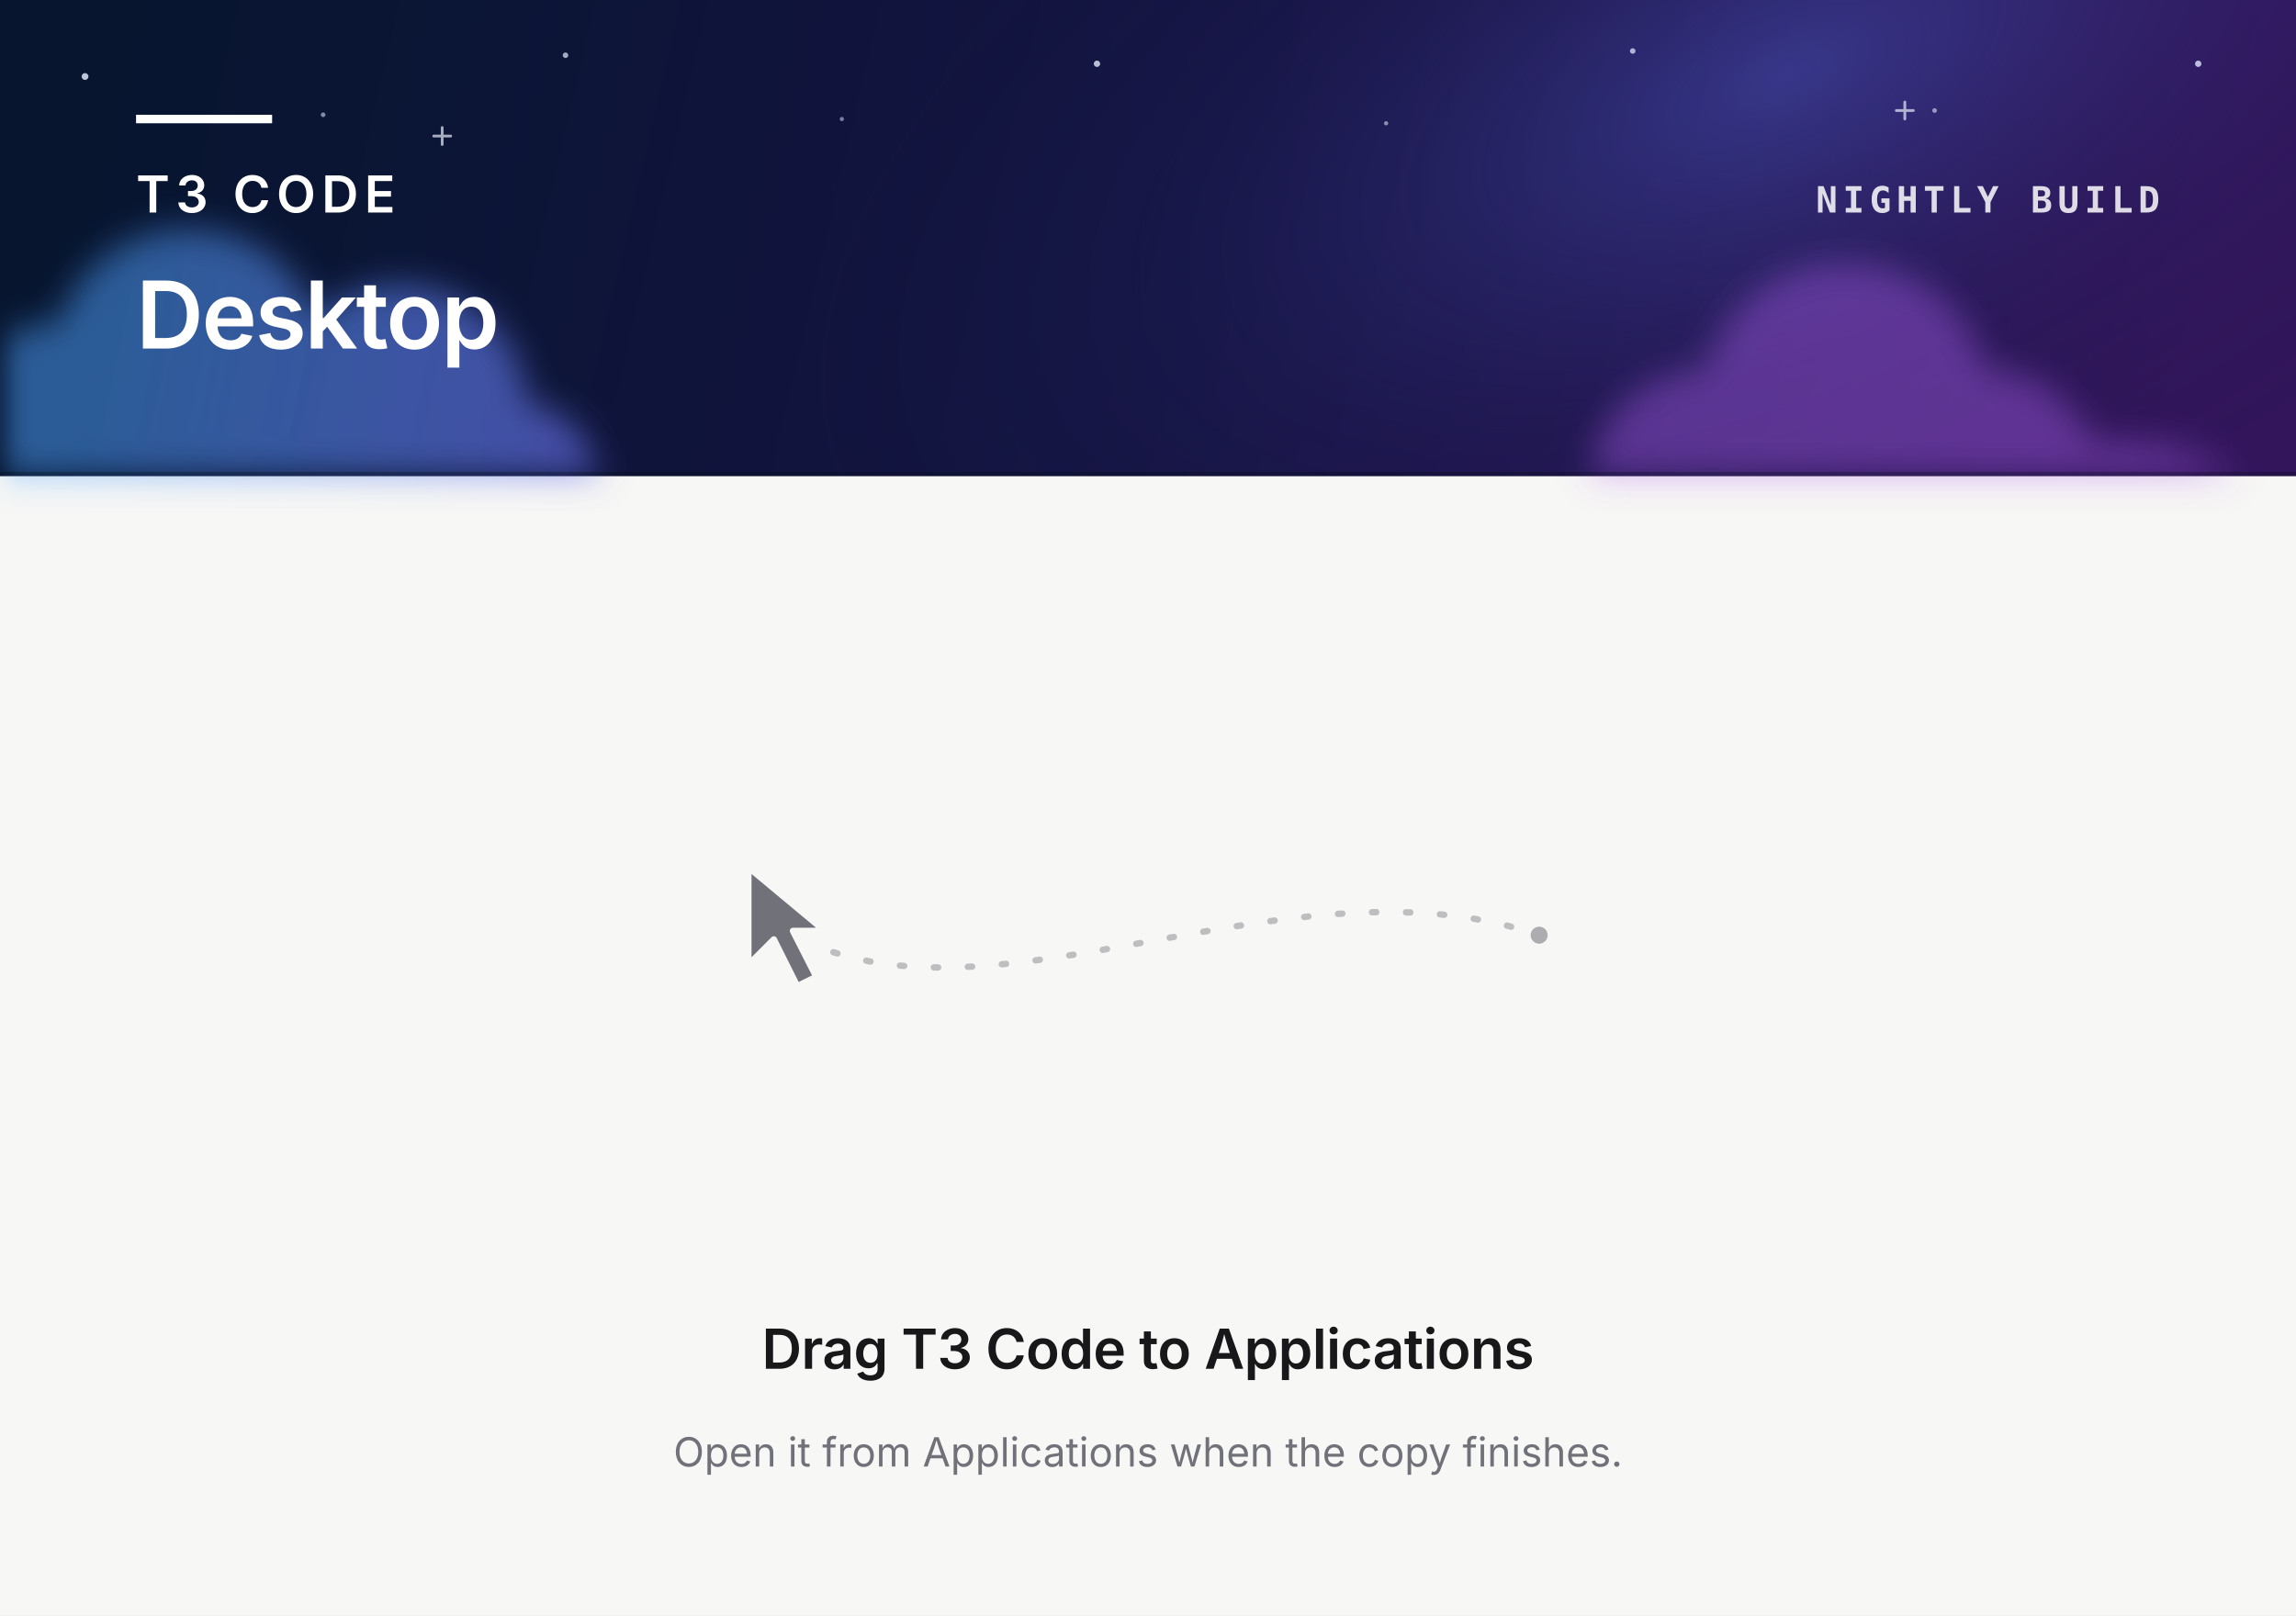
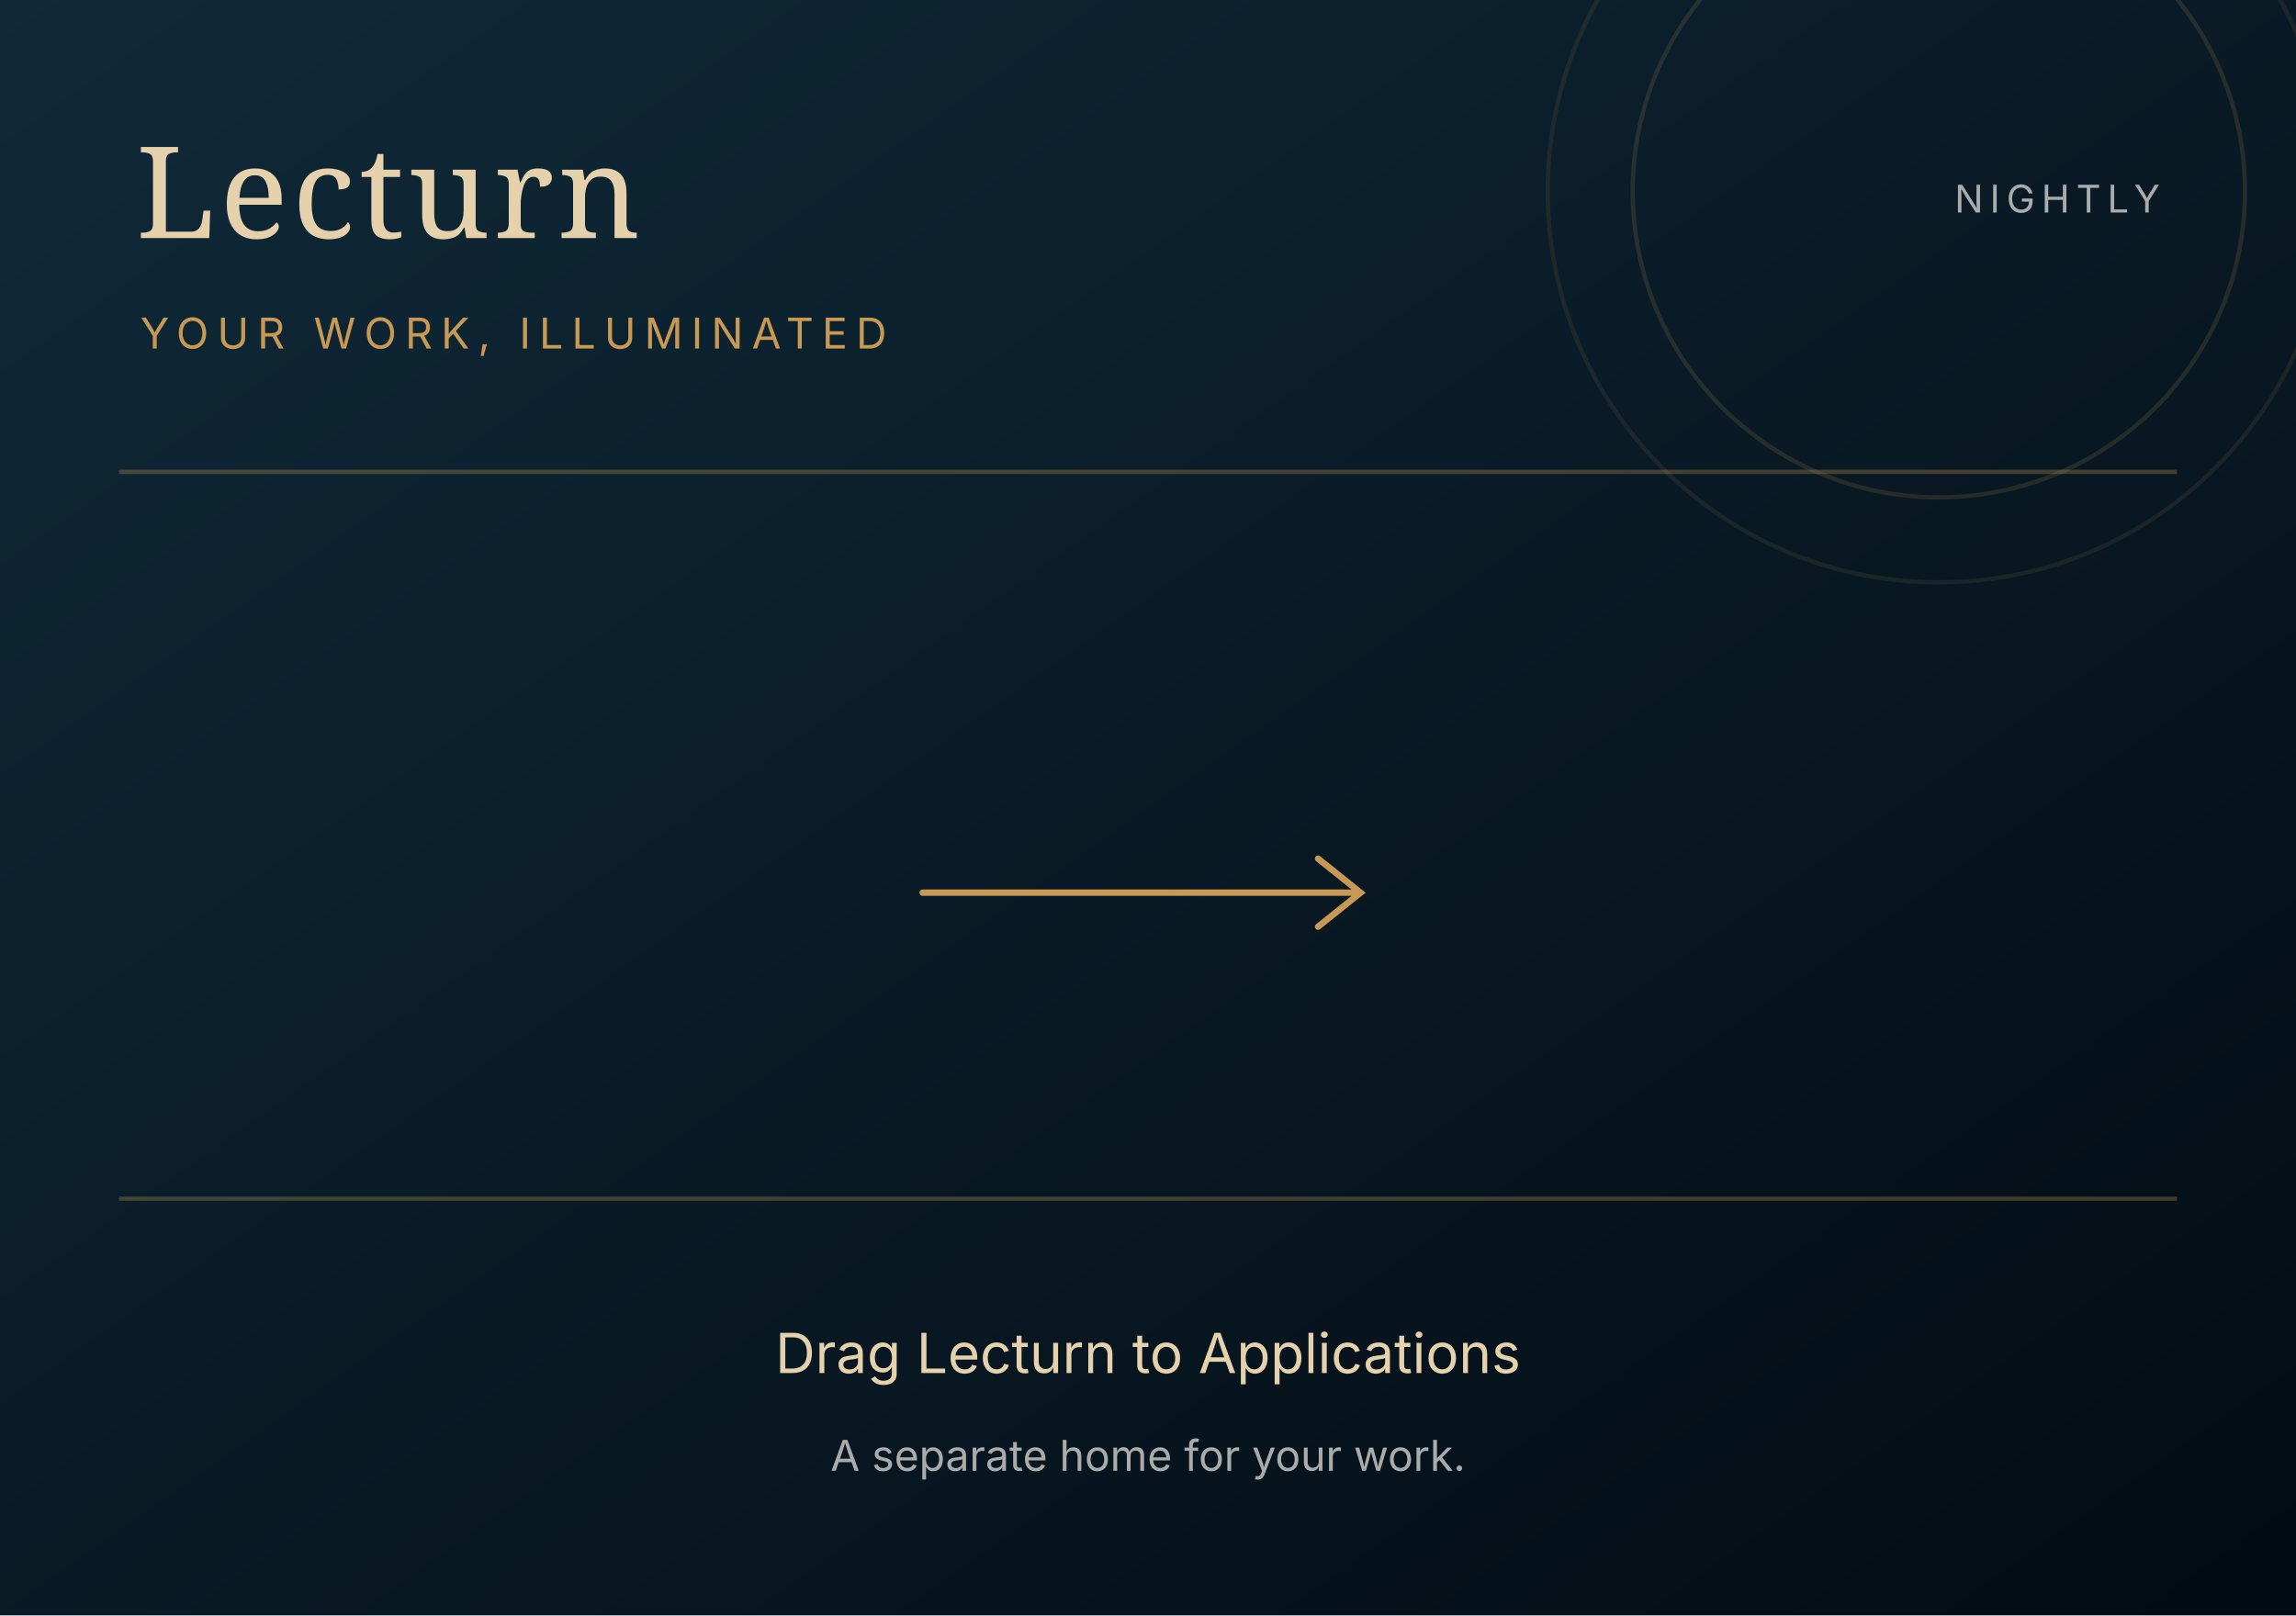
<svg xmlns="http://www.w3.org/2000/svg" width="1080" height="760" viewBox="0 0 540 380" fill="none">
  <defs>
-     <linearGradient id="night-sky" x1="28" y1="0" x2="510" y2="112" gradientUnits="userSpaceOnUse">
-       <stop stop-color="#07152F" />
-       <stop offset="0.52" stop-color="#151443" />
-       <stop offset="1" stop-color="#32155B" />
+     <linearGradient id="surface" x2="1" y2="1">
+       <stop stop-color="#102A39" />
+       <stop offset="1" stop-color="#030B13" />
    </linearGradient>
-     <radialGradient id="night-glow" cx="0" cy="0" r="1" gradientUnits="userSpaceOnUse" gradientTransform="translate(420 18) rotate(157) scale(260 126)">
-       <stop stop-color="#5165D8" stop-opacity="0.42" />
-       <stop offset="0.55" stop-color="#283075" stop-opacity="0.15" />
-       <stop offset="1" stop-color="#111635" stop-opacity="0" />
-     </radialGradient>
-     <linearGradient id="night-cloud" x1="18" y1="62" x2="260" y2="112" gradientUnits="userSpaceOnUse">
-       <stop stop-color="#4EA4FF" stop-opacity="0.5" />
-       <stop offset="0.52" stop-color="#696FEA" stop-opacity="0.62" />
-       <stop offset="1" stop-color="#A85BEA" stop-opacity="0.5" />
-     </linearGradient>
-     <filter id="night-soft" x="-24" y="35" width="588" height="101" filterUnits="userSpaceOnUse">
-       <feGaussianBlur stdDeviation="4" />
-     </filter>
  </defs>
-   <rect width="540" height="380" fill="#F7F7F5" />
-   <rect width="540" height="112" fill="url(#night-sky)" />
-   <rect width="540" height="112" fill="url(#night-glow)" />
-   <g fill="#E4EAFF">
-     <circle cx="20" cy="18" r="0.8" opacity="0.82" />
-     <circle cx="76" cy="27" r="0.55" opacity="0.55" />
-     <circle cx="133" cy="13" r="0.65" opacity="0.7" />
-     <circle cx="198" cy="28" r="0.5" opacity="0.5" />
-     <circle cx="258" cy="15" r="0.75" opacity="0.8" />
-     <circle cx="326" cy="29" r="0.5" opacity="0.55" />
-     <circle cx="384" cy="12" r="0.65" opacity="0.72" />
-     <circle cx="455" cy="26" r="0.55" opacity="0.58" />
-     <circle cx="517" cy="15" r="0.75" opacity="0.78" />
+   <rect width="540" height="380" fill="url(#surface)" />
+   <path d="M28 111H512M28 282H512" stroke="#C89954" stroke-opacity=".3" />
+   <circle cx="456" cy="45" r="92" stroke="#C89954" stroke-opacity=".1" />
+   <circle cx="456" cy="45" r="72" stroke="#C89954" stroke-opacity=".15" />
+   <g fill="#E5D1AC" font-family="Georgia,serif">
+     <text x="32" y="56" font-size="30" letter-spacing="1">Lecturn</text>
  </g>
-   <g stroke="#EEF2FF" stroke-linecap="round" stroke-width="0.65" opacity="0.68">
-     <path d="M104 30V34M102 32H106" />
-     <path d="M448 24V28M446 26H450" />
-   </g>
-   <g filter="url(#night-soft)">
-     <path d="M-12 112V101C-12 87 0 76 14 76C18 63 30 54 44 54C58 54 70 62 74 75C79 70 86 67 94 67C110 67 123 79 124 95C132 96 138 101 141 112H-12Z" fill="url(#night-cloud)" />
-     <path d="M374 112C375 98 387 87 401 87C405 72 418 62 434 62C450 62 463 72 467 87C478 87 488 94 492 104C506 103 518 106 526 112H374Z" fill="url(#night-cloud)" opacity="0.82" />
-   </g>
-   <path d="M0 111.5H540" stroke="#050A19" stroke-opacity="0.3" />
-   <path d="M32 28H64" stroke="#FFFFFF" stroke-width="2" />
-   <g font-family="-apple-system, BlinkMacSystemFont, sans-serif" fill="#FFFFFF">
-     <text x="32" y="50" font-size="12" font-weight="600" letter-spacing="1.4">T3 CODE</text>
-     <text x="32" y="82" font-size="22" font-weight="600" letter-spacing="-0.45">Desktop</text>
-     <text x="508" y="50" text-anchor="end" font-family="ui-monospace, SFMono-Regular, Menlo, monospace" font-size="8.5" font-weight="600" letter-spacing="1.2" opacity="0.84">NIGHTLY BUILD</text>
-   </g>
-   <path d="M196 224C242 239 307 201 362 220" stroke="#71717A" stroke-width="1.5" stroke-linecap="round" stroke-dasharray="1 7" opacity="0.42" />
-   <circle cx="362" cy="220" r="2" fill="#71717A" opacity="0.55" />
-   <path d="M176 204V227L182 221L187.5 232L192 229.8L186.5 219H194L176 204Z" fill="#71717A" stroke="#F7F7F5" stroke-width="1.5" stroke-linejoin="round" />
-   <g font-family="-apple-system, BlinkMacSystemFont, sans-serif" text-anchor="middle">
-     <text x="270" y="322" font-size="13" font-weight="600" letter-spacing="-0.1" fill="#18181B">Drag T3 Code to Applications</text>
-     <text x="270" y="345" font-size="9.5" fill="#71717A">Open it from Applications when the copy finishes.</text>
-   </g>
+   <text x="33" y="82" font-family="-apple-system,sans-serif" fill="#C89954" font-size="10" letter-spacing="2">YOUR WORK, ILLUMINATED</text>
+   <text x="508" y="50" text-anchor="end" font-family="-apple-system,sans-serif" fill="#A9ACAA" font-size="9" letter-spacing="1.5">NIGHTLY</text>
+   <path d="M217 210H320M310 202L320 210L310 218" stroke="#C89954" stroke-width="1.5" stroke-linecap="round" />
+   <text x="270" y="323" text-anchor="middle" font-family="-apple-system,sans-serif" fill="#E5D1AC" font-size="13">Drag Lecturn to Applications</text>
+   <text x="270" y="346" text-anchor="middle" font-family="-apple-system,sans-serif" fill="#A9ACAA" font-size="10">A separate home for your work.</text>
</svg>
